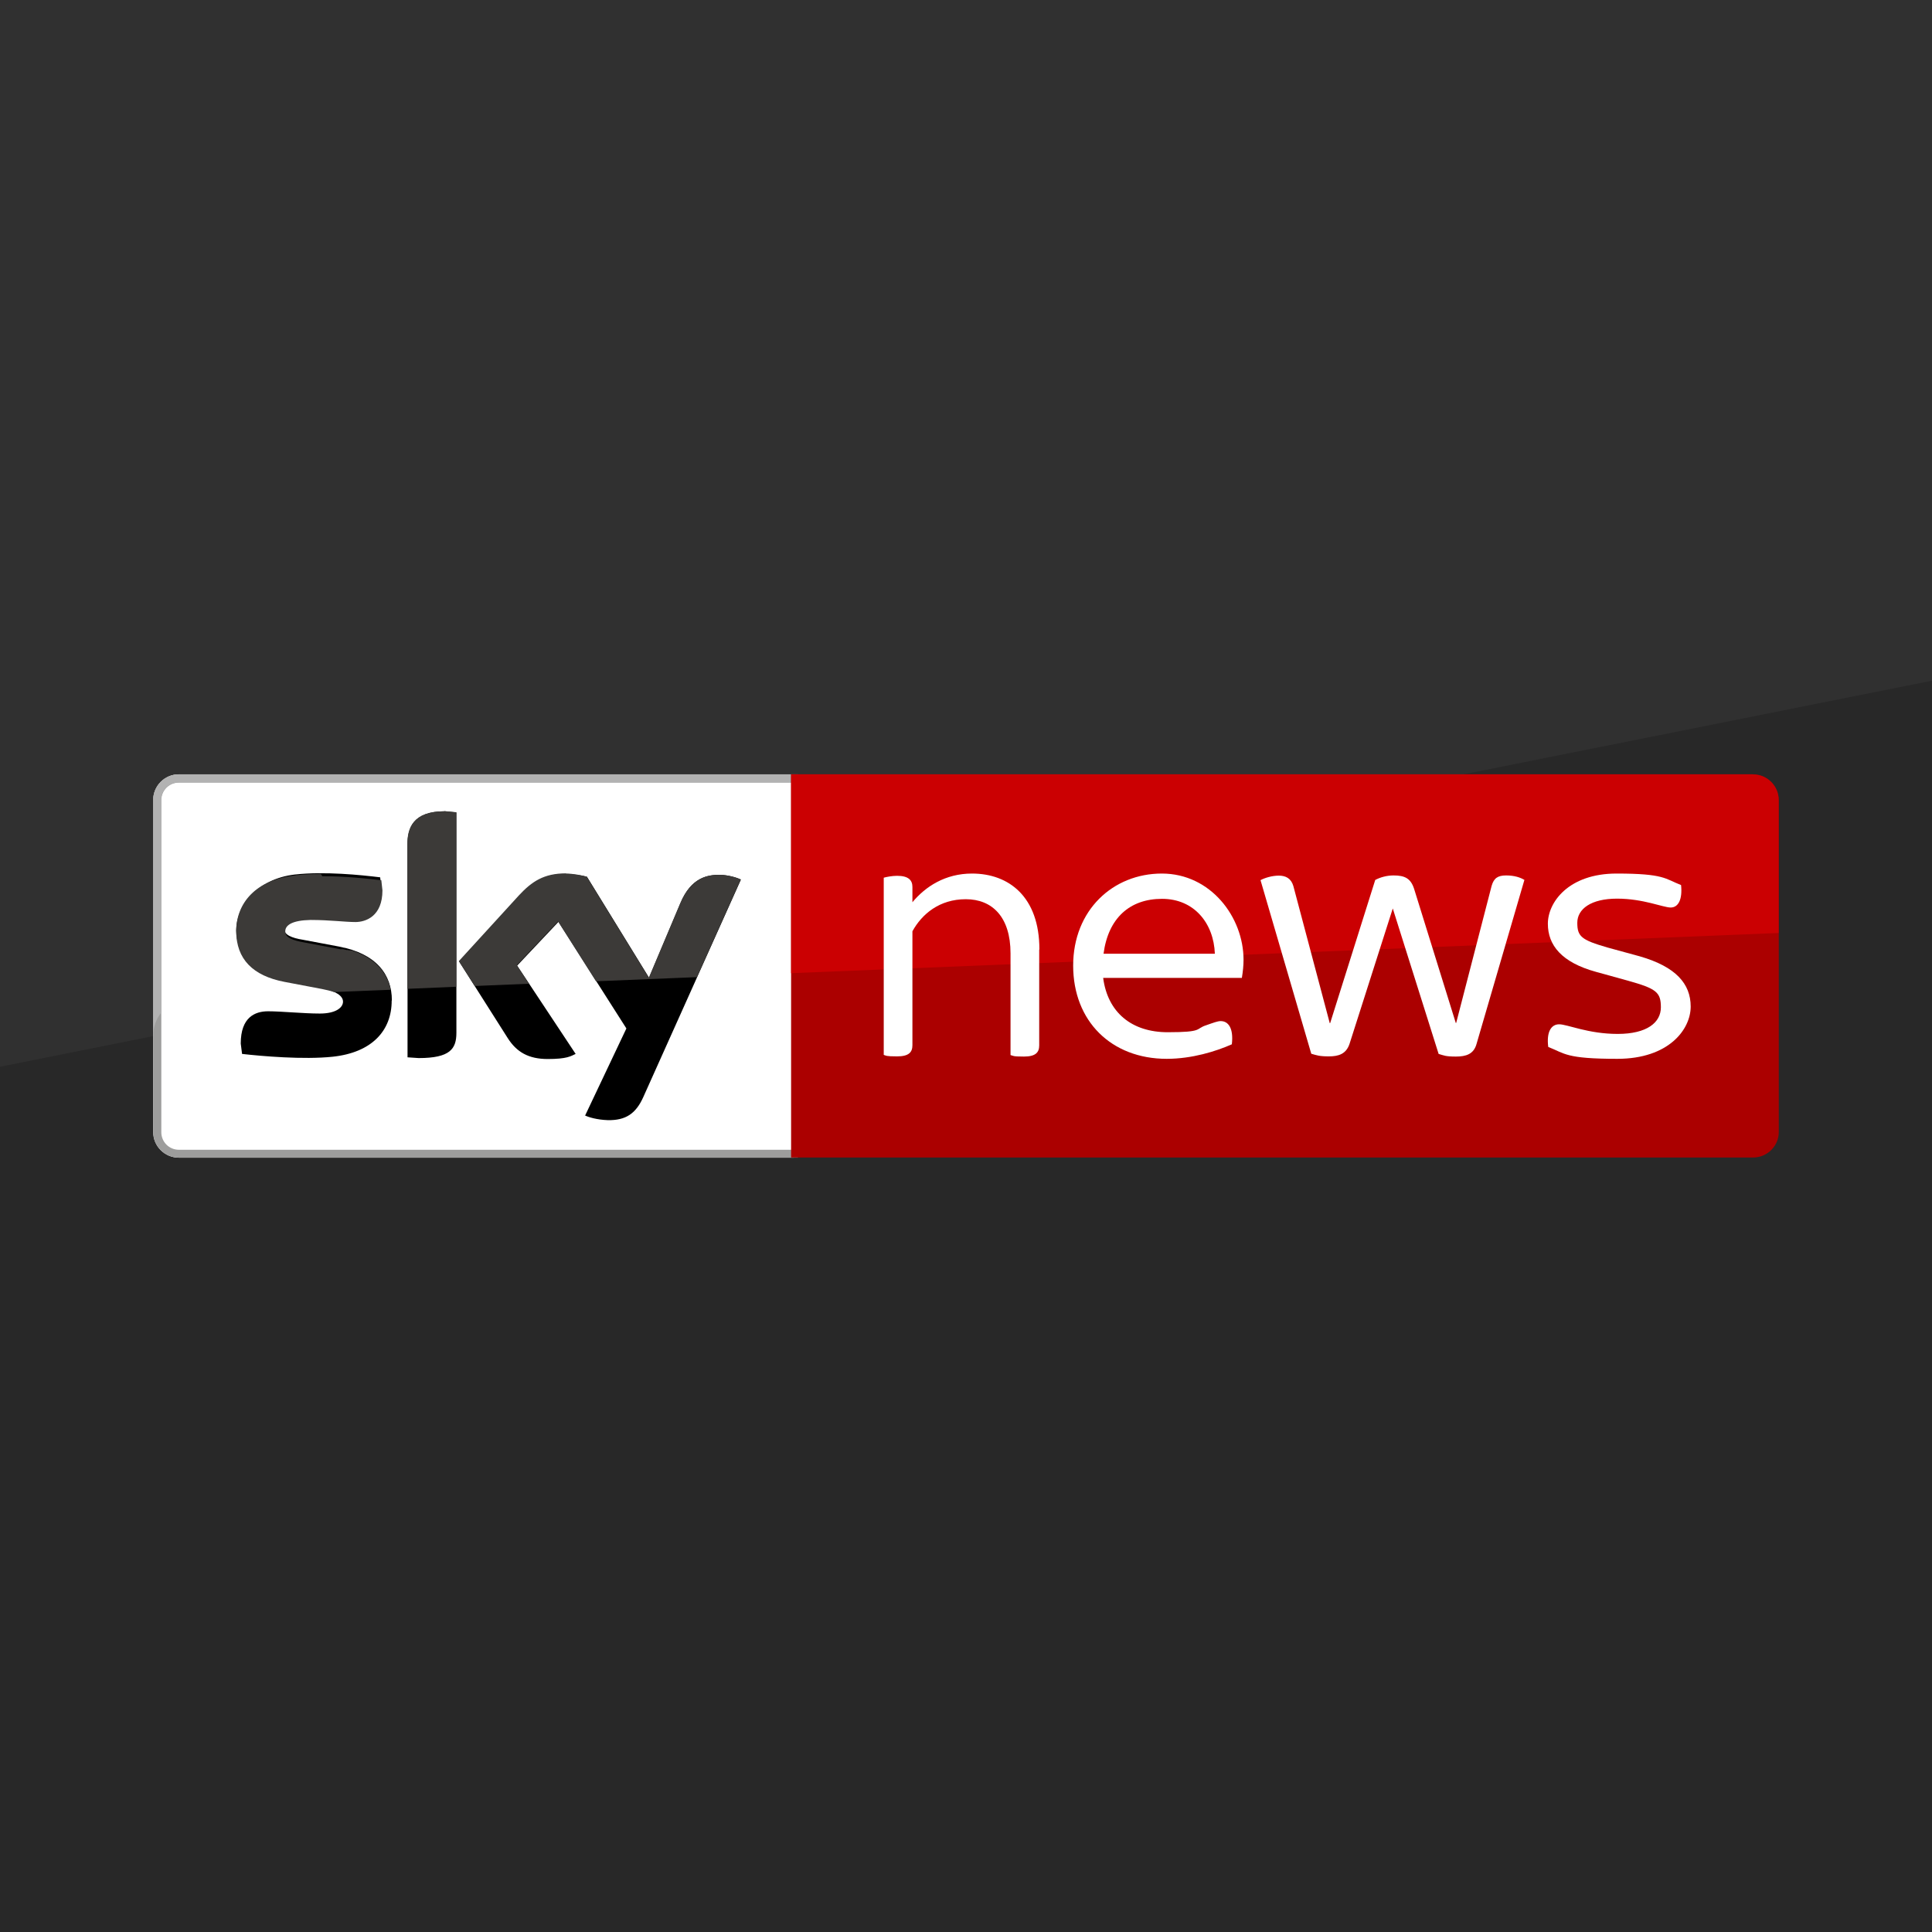
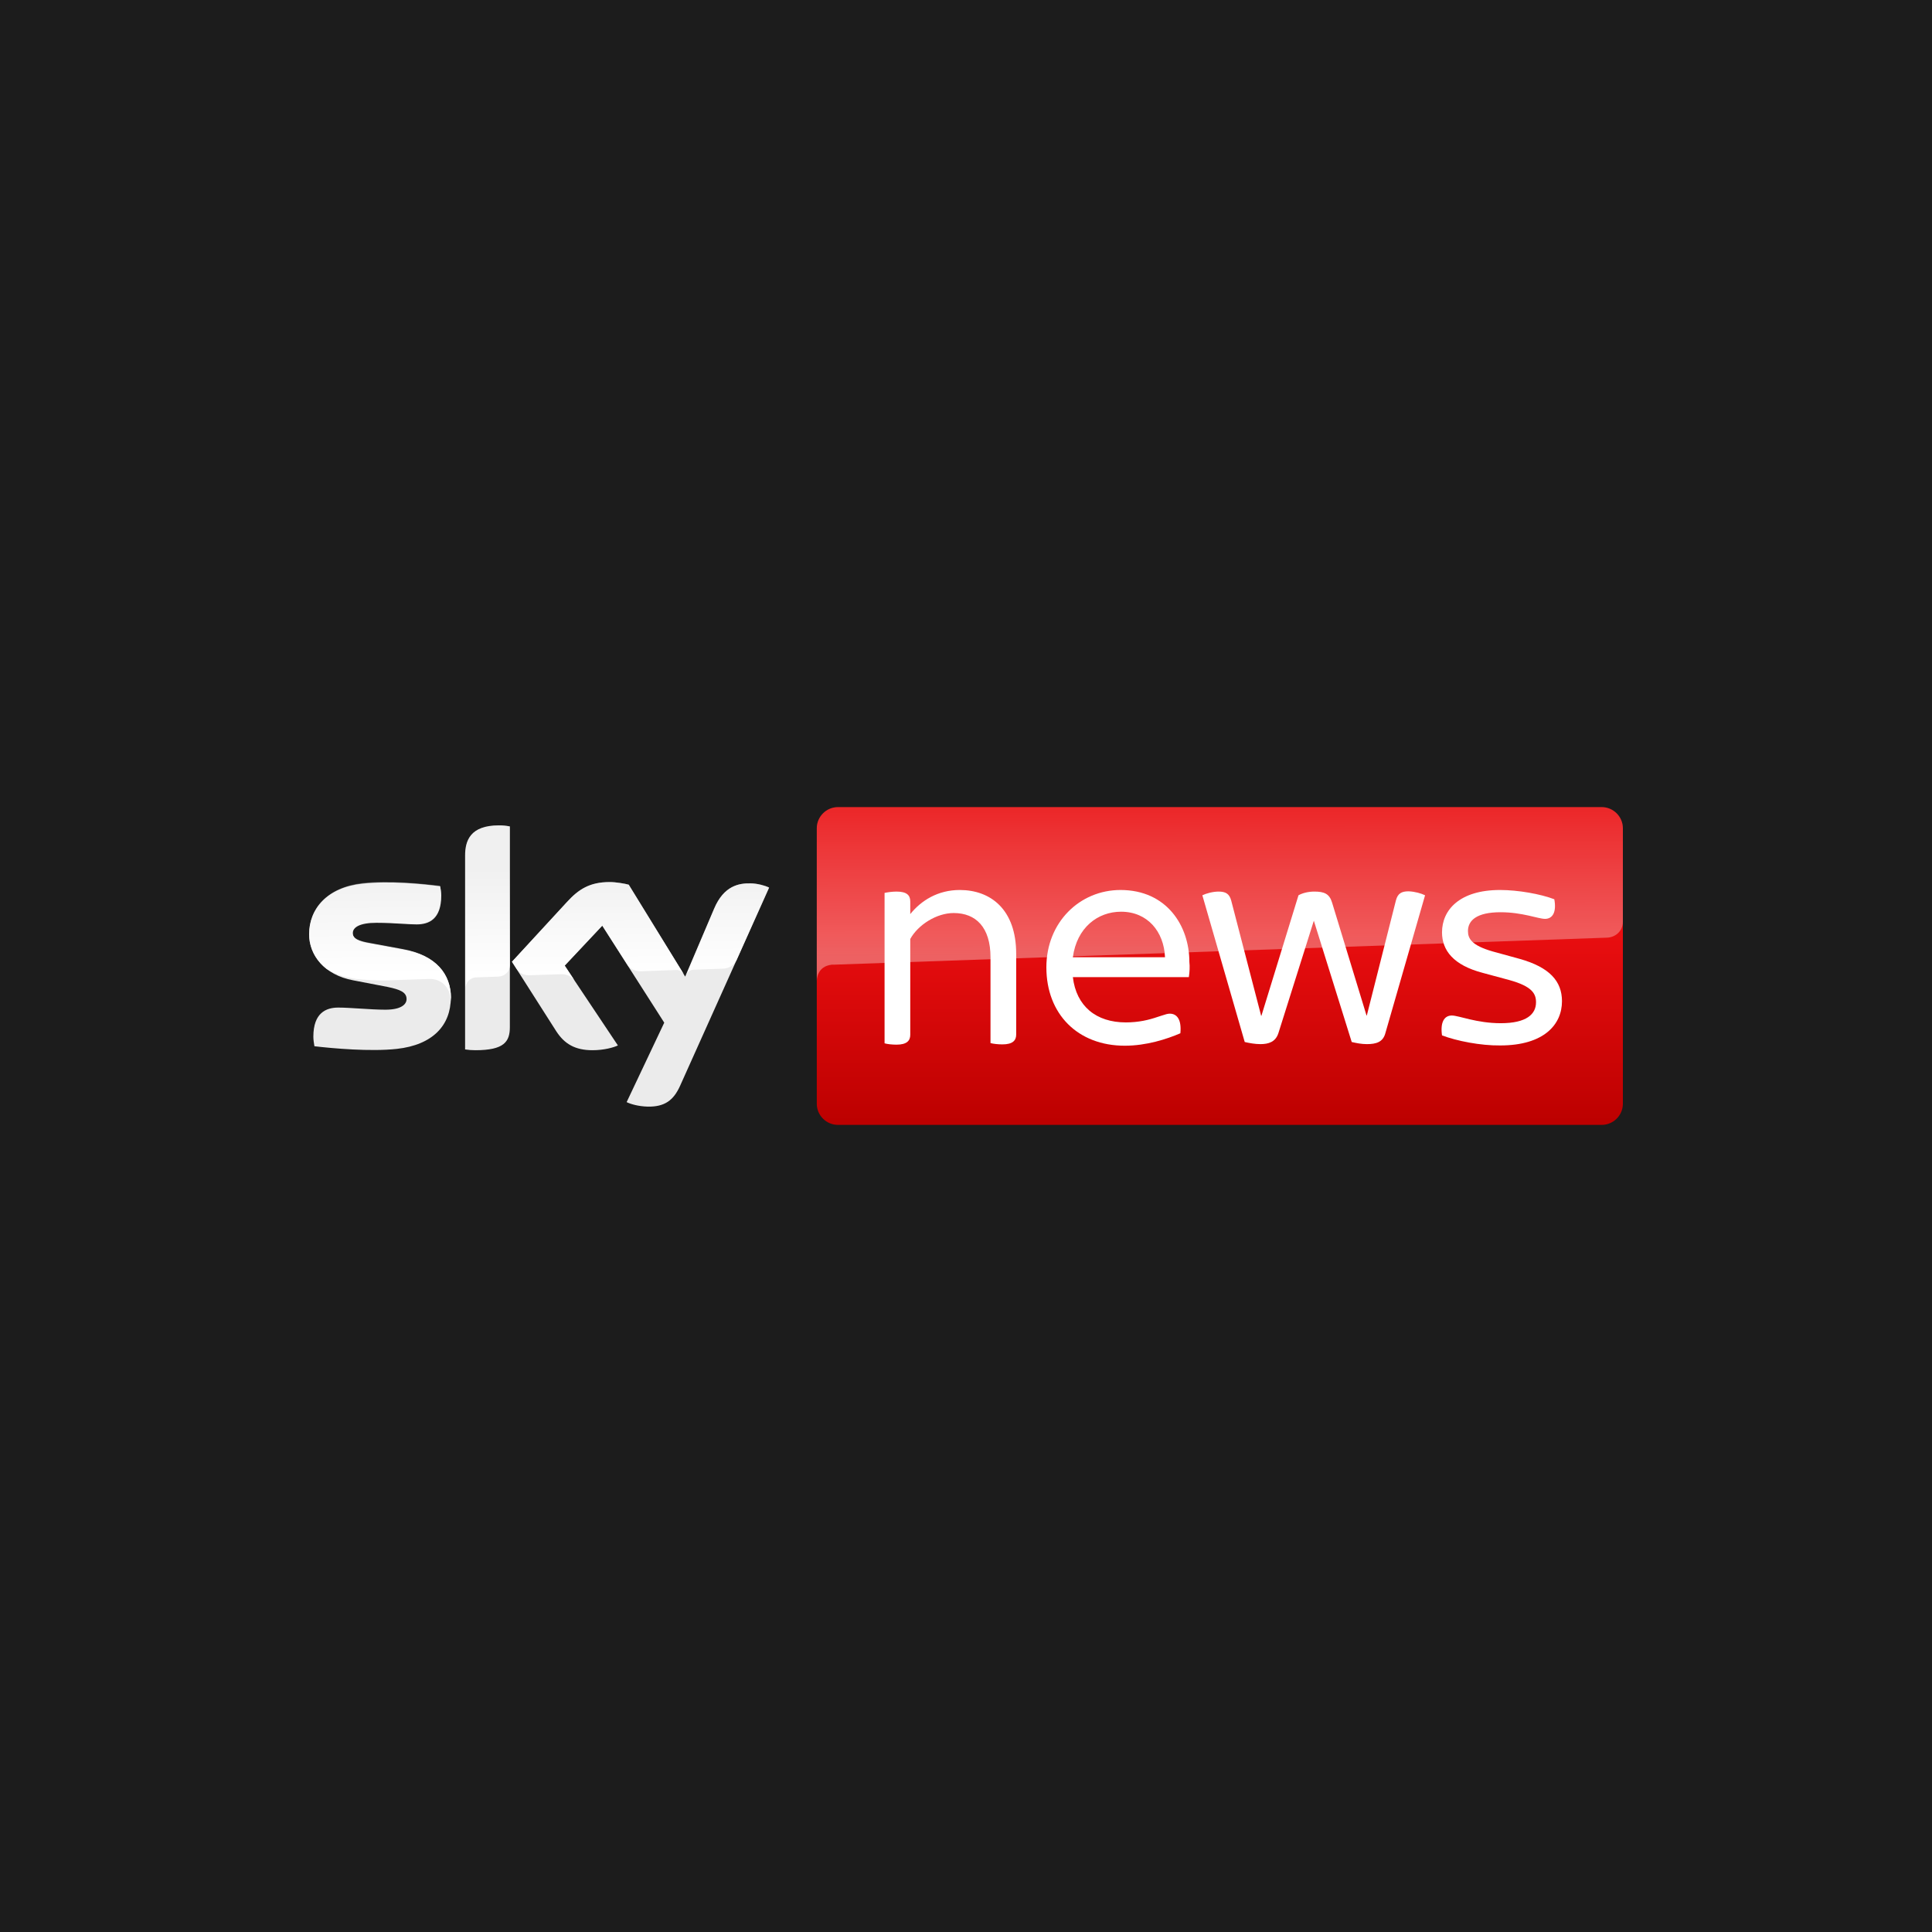
- <svg xmlns="http://www.w3.org/2000/svg" version="1.1" viewBox="0 0 1024 1024">
+ <svg xmlns="http://www.w3.org/2000/svg" width="250" height="250" viewBox="0 0 250 250" fill="none">
+   <rect width="250" height="250" fill="#1C1C1C" />
+   <path d="M207.259 104.439H108.432C106.924 104.439 105.691 105.672 105.691 107.18V142.82C105.691 144.327 106.924 145.561 108.432 145.561H207.259C208.767 145.561 210 144.327 210 142.82V107.18C210 105.672 208.767 104.439 207.259 104.439Z" fill="url(#paint0_linear_370_4138)" />
+   <path opacity="0.35" d="M107.644 124.829H107.918C116.039 124.554 207.945 121.333 207.945 121.333C208.973 121.299 210 120.545 210 119.243V107.18C210 105.672 208.767 104.439 207.259 104.439H108.432C106.924 104.439 105.691 105.672 105.691 107.18V126.988C105.691 126.748 105.725 125.034 107.644 124.829Z" fill="url(#paint1_linear_370_4138)" />
+   <path fill-rule="evenodd" clip-rule="evenodd" d="M65.975 132.916C65.975 134.801 65.221 135.897 61.52 135.897C61.04 135.897 60.595 135.863 60.183 135.795V110.71C60.183 108.791 60.835 106.803 64.57 106.803C65.049 106.803 65.529 106.837 65.975 106.94V132.916ZM81.087 142.614C81.566 142.854 82.56 143.162 83.828 143.197C85.987 143.231 87.152 142.408 88.009 140.489L99.522 114.856C99.043 114.617 97.98 114.308 97.124 114.308C95.65 114.274 93.663 114.582 92.395 117.598L88.66 126.371L81.361 114.479C80.881 114.342 79.716 114.137 78.894 114.137C76.289 114.137 74.85 115.096 73.376 116.707L66.249 124.452L71.971 133.43C73.034 135.075 74.404 135.897 76.666 135.897C78.14 135.897 79.373 135.555 79.956 135.28L73.068 124.966L77.934 119.791L85.953 132.333L81.087 142.614ZM51.343 135.726C56.037 135.212 58.333 132.642 58.333 129.112C58.333 126.062 56.448 123.595 52.131 122.875L47.882 122.087C46.511 121.847 45.654 121.539 45.654 120.751C45.654 119.997 46.545 119.414 48.704 119.414C49.941 119.414 51.077 119.482 52.047 119.539C52.769 119.582 53.4 119.62 53.913 119.62C55.489 119.62 57.099 118.969 57.099 115.884C57.099 115.473 57.031 115.062 56.962 114.685C54.632 114.377 50.383 113.965 46.922 114.342C42.33 114.822 40 117.598 40 120.888C40 123.595 41.987 126.165 45.688 126.85L50.143 127.707C51.788 128.05 52.61 128.392 52.61 129.283C52.61 129.935 51.959 130.654 49.869 130.654C48.867 130.654 47.689 130.58 46.562 130.508C45.529 130.443 44.539 130.38 43.769 130.38C42.193 130.38 40.548 131.065 40.548 134.15C40.548 134.527 40.617 135.006 40.685 135.383C43.016 135.657 47.95 136.103 51.343 135.726Z" fill="#EBEBEB" />
+   <path fill-rule="evenodd" clip-rule="evenodd" d="M64.57 106.803C60.835 106.803 60.218 108.791 60.218 110.71V127.913C60.218 127.227 60.766 126.508 61.623 126.473C61.918 126.457 62.471 126.441 63.025 126.424H63.025C63.629 126.406 64.233 126.389 64.501 126.371C65.084 126.336 65.941 125.959 65.975 124.897V106.94C65.529 106.872 65.049 106.803 64.57 106.803ZM81.361 114.479L88.488 126.062C88.214 125.685 87.872 125.514 87.563 125.514C87.456 125.514 86.234 125.561 85.067 125.605C84.003 125.646 82.984 125.685 82.903 125.685C82.697 125.685 81.806 125.685 81.224 124.897L77.934 119.757L73.068 124.931L74.336 126.85C73.993 126.405 73.445 126.028 72.554 126.062C72.425 126.062 71.593 126.093 70.714 126.125H70.714H70.713C69.731 126.161 68.691 126.199 68.51 126.199C67.551 126.234 67.071 125.685 66.831 125.343L66.249 124.452L73.376 116.707C74.85 115.096 76.289 114.137 78.893 114.137C79.716 114.137 80.881 114.342 81.361 114.479ZM95.308 124.246L99.522 114.856C99.043 114.582 97.98 114.308 97.158 114.308C95.684 114.274 93.697 114.582 92.429 117.598L88.813 126.127C88.81 126.133 88.808 126.138 88.806 126.143C88.804 126.146 88.803 126.15 88.802 126.152L88.797 126.165L88.813 126.127C88.876 125.988 89.137 125.509 89.722 125.48C89.722 125.48 93.286 125.343 93.56 125.343C94.702 125.309 95.153 124.518 95.299 124.261L95.308 124.246ZM47.847 122.019L52.096 122.807C56.448 123.595 58.333 126.062 58.367 129.112C58.367 129.326 58.367 129.513 58.343 129.697C58.396 128.113 57.343 126.613 55.523 126.679C55.186 126.693 54.361 126.719 53.469 126.746C52.182 126.786 50.755 126.83 50.452 126.85C48.807 126.919 46.648 126.782 45.688 126.61C44.523 126.405 43.392 126.096 42.262 125.377C40.754 124.212 40 122.567 40 120.888C40 117.598 42.33 114.822 46.888 114.274C50.383 113.897 54.598 114.342 56.928 114.616C57.031 115.028 57.065 115.405 57.065 115.816C57.065 118.9 55.455 119.551 53.878 119.551C53.364 119.551 52.723 119.513 51.991 119.47C51.018 119.413 49.883 119.346 48.67 119.346C46.511 119.346 45.62 119.962 45.62 120.682C45.62 121.47 46.477 121.779 47.847 122.019ZM58.343 129.697C58.34 129.719 58.337 129.741 58.333 129.763V129.797V129.866C58.338 129.81 58.341 129.753 58.343 129.697Z" fill="url(#paint2_linear_370_4138)" />
+   <path d="M131.494 123.423V133.876C131.494 134.629 131.049 135.143 129.712 135.143C129.164 135.143 128.513 135.075 128.17 134.972V123.869C128.17 119.997 126.285 118.146 123.407 118.146C121.179 118.146 118.781 119.688 117.787 121.504V133.91C117.787 134.664 117.341 135.178 116.005 135.178C115.457 135.178 114.806 135.109 114.463 135.006V115.542C114.772 115.473 115.423 115.37 116.005 115.37C117.341 115.37 117.787 115.85 117.787 116.638V118.283C119.192 116.536 121.351 115.165 124.195 115.165C128.17 115.165 131.494 117.666 131.494 123.423Z" fill="white" />
+   <path fill-rule="evenodd" clip-rule="evenodd" d="M138.827 126.439H153.836C153.939 125.754 153.973 125.068 153.905 124.486C153.905 119.791 150.958 115.165 144.995 115.165C139.718 115.165 135.4 119.346 135.4 125.171C135.4 131.237 139.478 135.315 145.544 135.315C148.353 135.315 150.992 134.458 152.74 133.704C152.911 131.922 152.294 131.168 151.369 131.168C151.089 131.168 150.809 131.26 150.25 131.442C150.124 131.483 149.984 131.529 149.827 131.579C148.628 131.991 147.325 132.299 145.681 132.299C141.843 132.299 139.273 130.209 138.827 126.439ZM150.752 123.869H138.827C139.341 120.031 142.048 117.975 145.064 117.975C148.49 117.975 150.615 120.545 150.752 123.869Z" fill="white" />
+   <path d="M184.403 115.85L179.262 133.704C178.954 134.835 178.098 135.109 176.864 135.109C176.178 135.109 175.494 134.972 174.911 134.835L170.01 119.14L165.419 133.704C165.042 134.835 164.151 135.109 163.088 135.109C162.403 135.109 161.649 134.972 161.067 134.835L155.584 115.85C156.064 115.61 156.955 115.37 157.674 115.37C158.599 115.37 159.079 115.645 159.319 116.536L163.191 131.442H163.226L168.023 115.85C168.571 115.542 169.325 115.37 170.079 115.37C171.347 115.37 172.032 115.645 172.375 116.81L176.829 131.408H176.864L180.634 116.501C180.874 115.61 181.353 115.336 182.278 115.336C183.101 115.37 183.923 115.61 184.403 115.85Z" fill="white" />
+   <path d="M186.596 133.978C186.357 132.299 186.87 131.408 187.864 131.408C188.79 131.408 191.051 132.402 194.203 132.402C197.527 132.402 198.76 131.237 198.76 129.695C198.76 128.598 198.281 127.639 195.3 126.816L191.873 125.891C188.07 124.897 186.596 122.978 186.596 120.648C186.596 117.735 188.891 115.165 194.1 115.165C196.43 115.165 199.343 115.679 201.126 116.364C201.433 118.009 200.92 118.9 199.926 118.9C199.034 118.9 197.013 118.043 194.169 118.043C191.084 118.043 189.954 119.106 189.954 120.476C189.954 121.436 190.4 122.327 193.141 123.115L196.636 124.075C200.543 125.171 202.119 126.988 202.119 129.558C202.119 132.573 199.789 135.28 194.134 135.28C191.599 135.315 188.481 134.698 186.596 133.978Z" fill="white" />
  <defs>
-     <style>
-       .cls-1 {
-         fill: none;
-       }
- 
-       .cls-2 {
-         fill: #3c3a38;
-       }
- 
-       .cls-3 {
-         fill: #cb0002;
-       }
- 
-       .cls-4 {
-         fill: #ab0000;
-       }
- 
-       .cls-5 {
-         fill: #303030;
-       }
- 
-       .cls-6 {
-         fill: #fff;
-       }
- 
-       .cls-7 {
-         fill: #282828;
-       }
- 
-       .cls-8 {
-         fill: #9d9d9c;
-       }
- 
-       .cls-9 {
-         clip-path: url(#clippath);
-       }
- 
-       .cls-10 {
-         fill: #b2b2b2;
-       }
-     </style>
-     <clipPath id="clippath">
-       <rect class="cls-1" x="-257.3" y="-574.8" width="1576.4" height="1024" transform="translate(22.6 102.8) rotate(-11.3)" />
-     </clipPath>
+     <linearGradient id="paint0_linear_370_4138" x1="105.677" y1="104.439" x2="105.677" y2="145.561" gradientUnits="userSpaceOnUse">
+       <stop offset="0.4" stop-color="#E90E10" />
+       <stop offset="1" stop-color="#BC0000" />
+     </linearGradient>
+     <linearGradient id="paint1_linear_370_4138" x1="205.434" y1="123.657" x2="205.4" y2="103.176" gradientUnits="userSpaceOnUse">
+       <stop stop-color="white" />
+       <stop offset="1" stop-color="white" stop-opacity="0.25" />
+     </linearGradient>
+     <linearGradient id="paint2_linear_370_4138" x1="87.82" y1="125.992" x2="87.748" y2="112.217" gradientUnits="userSpaceOnUse">
+       <stop stop-color="white" />
+       <stop offset="1" stop-color="white" stop-opacity="0.25" />
+     </linearGradient>
  </defs>
-   <g>
-     <g id="Vrstva_1">
-       <rect class="cls-7" width="1024" height="1024" />
-       <g class="cls-9">
-         <rect class="cls-5" x="0" y="-.4" width="1024" height="1024" />
-       </g>
-       <g>
-         <g>
-           <path class="cls-6" d="M94.8,410.4c-7.5,0-13.6,6.1-13.6,13.6v176c0,7.5,6.1,13.6,13.6,13.6h325.9v-203.1H94.8" />
-           <path class="cls-8" d="M94.8,613.6h328.1v-4.2H94.8c-5.1,0-9.3-4.1-9.3-9.3v-176c0-5.1,4.1-9.3,9.3-9.3h328.1v-4.3H94.8c-7.5,0-13.6,6.1-13.6,13.6v176c0,7.4,6.1,13.5,13.6,13.5" />
-         </g>
-         <path class="cls-10" d="M422.9,410.4H94.8c-7.5,0-13.6,6.1-13.6,13.6v125.1c0-4.7,1.5-8.9,4.2-12.3v-112.8c0-5.1,4.1-9.3,9.3-9.3h328.1v-4.2" />
-         <g>
-           <path class="cls-4" d="M929.2,410.4h-509.9v203.1h509.9c7.5,0,13.6-6.1,13.6-13.5v-176c0-7.5-6.2-13.6-13.6-13.6" />
-           <path d="M309.8,591.1c2.2,1.1,6.7,2.4,12.3,2.6,9.6.2,14.9-3.5,18.8-12.1l51.8-115.4c-2.1-1.1-6.8-2.4-10.7-2.5-6.7-.2-15.6,1.2-21.3,14.9l-16.7,39.6-32.9-53.5c-2.1-.6-7.3-1.5-11-1.5-11.6,0-18,4.3-24.8,11.6l-31.9,34.9,25.7,40.5c4.7,7.4,11,11.1,21.2,11.1s12.2-1.5,14.8-2.7l-31-46.8,21.9-23.2,36,56.5-21.9,46.2M241.9,547.4c0,8.5-3.3,13.4-20,13.4l-5.9-.4v-112.9c0-8.5,2.9-17.5,19.7-17.5l6.2.6v116.8M207.6,530.4c0,15.8-10.4,27.5-31.4,29.7-15.3,1.6-37.4-.3-47.9-1.5l-.7-5.5c0-13.9,7.5-17.1,14.5-17.1s18.8,1.2,27.4,1.2,12.3-3.2,12.3-6.3-3.8-5.6-11.1-7.1l-20-3.8c-16.7-3.2-25.5-14.7-25.5-26.9s10.5-27.3,31.2-29.6c15.6-1.7,34.6.2,45.1,1.5l.6,5.4c0,13.8-7.3,16.8-14.3,16.8s-13.8-1-23.4-1-13.8,2.7-13.8,6,3.9,4.9,10,5.9l19.1,3.6c19.7,3.7,28,14.8,28,28.5" />
-           <path class="cls-3" d="M929.2,410.4h-509.9v105.4l523.4-21.3v-70.4c0-7.6-6.1-13.6-13.6-13.6" />
-           <path class="cls-6" d="M820.6,554.9c-1-7.9,1.5-12,5.8-12s15.4,5.1,31,5.1,22.9-6.1,22.9-14.1-2.4-9.9-17.4-14.1l-17-4.7c-18.2-5-25.5-14.1-25.5-25.5s11-26.6,36.4-26.6,25.7,2.8,34.2,6.1c.8,7.7-1.5,11.9-5.5,11.9s-14.5-4.7-28.4-4.7-21.1,5.5-21.1,12.8,2.2,9.1,16,13.1l17.2,4.7c19,5.5,26.9,14.5,26.9,26.6s-11.6,27.7-38.9,27.7-27.7-2.8-36.6-6.3" />
-           <path class="cls-6" d="M807.9,466.6l-25.3,86.7c-1.5,5.4-5.5,6.7-11,6.7s-6.3-.6-9.1-1.4l-24.3-77.1-22.9,71.7c-1.8,5.5-5.9,6.7-11,6.7s-6.5-.6-9.3-1.4l-26.9-92c2.2-1.2,6.1-2.4,9.7-2.4s6.5,1.4,7.7,5.5l19.3,72.7h.2l23.9-75.9c2.6-1.4,6.1-2.4,9.7-2.4,5.9,0,9.1,1.5,10.9,7.1l22.1,71.1h.2l18.8-72.7c1.2-4.1,3.3-5.5,7.7-5.5s7.6,1.1,9.7,2.4" />
-           <path class="cls-6" d="M658.2,518.3h-73.5c2.4,18.4,15.2,28.8,34.2,28.8s14.5-1.8,20.4-3.7c4-1.4,6.1-2.2,7.7-2.2,4,0,6.9,3.7,5.9,12.3-8.3,3.7-21.1,7.7-34.5,7.7-29.4,0-49.6-20-49.6-49.4s21.1-48.8,47-48.8,43.3,23.1,43.3,45.7c0,2.9-.3,6.1-.9,9.7M584.8,505.5h59.1c-.6-16.2-11-29.1-28-29.1s-28.5,10.1-31,29.1" />
-           <path class="cls-6" d="M550.8,503.3v50.8c0,3.7-1.9,5.9-8.1,5.9s-5.5-.4-7.1-.8v-53.9c0-19.3-9.7-28.7-23.7-28.7s-23.3,7.9-28.3,17v60.4c0,3.7-1.9,5.9-8.1,5.9s-5.8-.4-7.1-.8v-93.9c1.4-.4,4.4-1,7.1-1,6.1,0,8.1,2.4,8.1,5.9v8.1c6.9-8.3,17.4-15.2,31.6-15.2,19.5,0,35.7,12.3,35.7,40.2" />
-         </g>
-         <g>
-           <path class="cls-6" d="M170.7,524.1c2.5.5,4.5,1,6.3,1.6h0c-1.7-.6-3.8-1.1-6.3-1.6M186.1,503.6q0,0,.2,0c0,0,0,0-.2,0M185.7,503.4c0,0,.2,0,.2,0,0,0-.2,0-.2,0M185.2,503.3c0,0,.2,0,.2,0,0,0-.2,0-.2,0M184.8,503.1c0,0,.2,0,.3,0,0,0-.2,0-.3,0M183.9,503c.2,0,.6.2.8.2-.2,0-.5-.2-.8-.2M183.5,502.8c.2,0,.2,0,.3,0,0,0-.2,0-.3,0M183.1,502.7c.2,0,.2,0,.3,0,0,0-.2,0-.3,0M181.3,502.3c.6.2,1.1.2,1.7.4-.5-.2-1.1-.3-1.7-.4M180.9,502.3c.2,0,.2,0,.4,0-.2,0-.2,0-.4,0M180.5,502.2c0,0,.2,0,.3,0,0,0-.2,0-.3,0M180.1,502c0,0,.2,0,.3,0-.2,0-.2,0-.3,0M163.9,486.5c-9.4,0-13.3,2.8-13.3,6s3.9,4.9,10,5.9l19.1,3.6c.2,0,.2,0,.4,0-.2,0-.3,0-.4,0l-19.1-3.6c-6.1-1.1-9.9-2.5-9.9-5.9,0-3.3,3.8-5.9,13.2-6M201,465.3c.2,0,.2,0,.4,0l.6,5.4-.6-5.4c-.2,0-.2,0-.4,0M156.3,463.8h0c-20.6,2.3-31.1,14.7-31.1,29.5h0c0-14.8,10.5-27.2,31.1-29.5M170.1,463.2c-4.2,0-8.4.2-12.4.6,4-.4,8.2-.6,12.4-.6M170.1,463.2h.2-.2" />
-           <path class="cls-2" d="M170.1,463.2h0c-4.3,0-8.5.2-12.5.6-.4,0-.8,0-1.2.2-20.7,2.2-31.2,14.6-31.2,29.5s8.9,23.7,25.5,26.9l20,3.8c2.5.5,4.6,1,6.3,1.6l30.1-1.2c-1.9-9.3-8.4-17-20.8-20.9q0,0-.2,0c0,0-.2,0-.2,0,0,0-.2,0-.2,0,0,0-.2,0-.2,0,0,0-.2,0-.2,0h0c-.2,0-.2,0-.3,0h0c-.2,0-.5-.2-.8-.2h0c0,0-.2,0-.3,0h0c0,0-.2,0-.3,0h0c-.6-.2-1.1-.2-1.7-.4h0c-.2,0-.2,0-.4,0h0c0,0-.2,0-.3,0h-.2c0,0-.2,0-.3,0h0c-.2,0-.2,0-.4,0l-19.1-3.6c-6.1-1.1-10-2.5-10-5.9s4-5.8,13.3-6h.5c9.6,0,18,1.1,23.4,1.1s14.3-3,14.3-16.8l-.6-5.4c-.2,0-.2,0-.4,0-7.5-.9-19-2.1-30.6-2.1h-.3" />
-           <path class="cls-6" d="M273.8,511.7h0l6.5,9.8-6.5-9.8M299.9,462.9c-11.6,0-18,4.3-24.8,11.6l-31.9,34.9,31.9-34.9c6.7-7.3,13.2-11.6,24.8-11.6s8.9.9,11.1,1.5l32.9,53.5,16.7-39.6c5.5-13.1,14-14.9,20.6-14.9h.7c3.9,0,8.6,1.4,10.7,2.5l-23.2,51.7h0l23.2-51.7c-2.1-1.1-6.8-2.4-10.7-2.5h-.7c-6.6,0-15,1.7-20.6,14.9l-16.7,39.6-32.9-53.5c-2.2-.6-7.4-1.5-11.1-1.5" />
-           <path class="cls-2" d="M299.9,462.9c-11.6,0-18,4.3-24.8,11.6l-31.9,34.9,8.4,13.2,28.8-1.2-6.5-9.8,21.9-23.2,20.1,31.7,53.5-2.2,23.2-51.7c-2.1-1.1-6.8-2.4-10.7-2.5h-.7c-6.6,0-15,1.7-20.6,14.9l-16.7,39.6-32.9-53.5c-2.1-.7-7.3-1.7-11-1.7" />
-           <path class="cls-2" d="M235.6,430c-16.8,0-19.7,8.9-19.7,17.5v76.6l25.9-1.1v-92.5l-6.3-.6" />
-         </g>
-       </g>
-     </g>
-   </g>
</svg>
